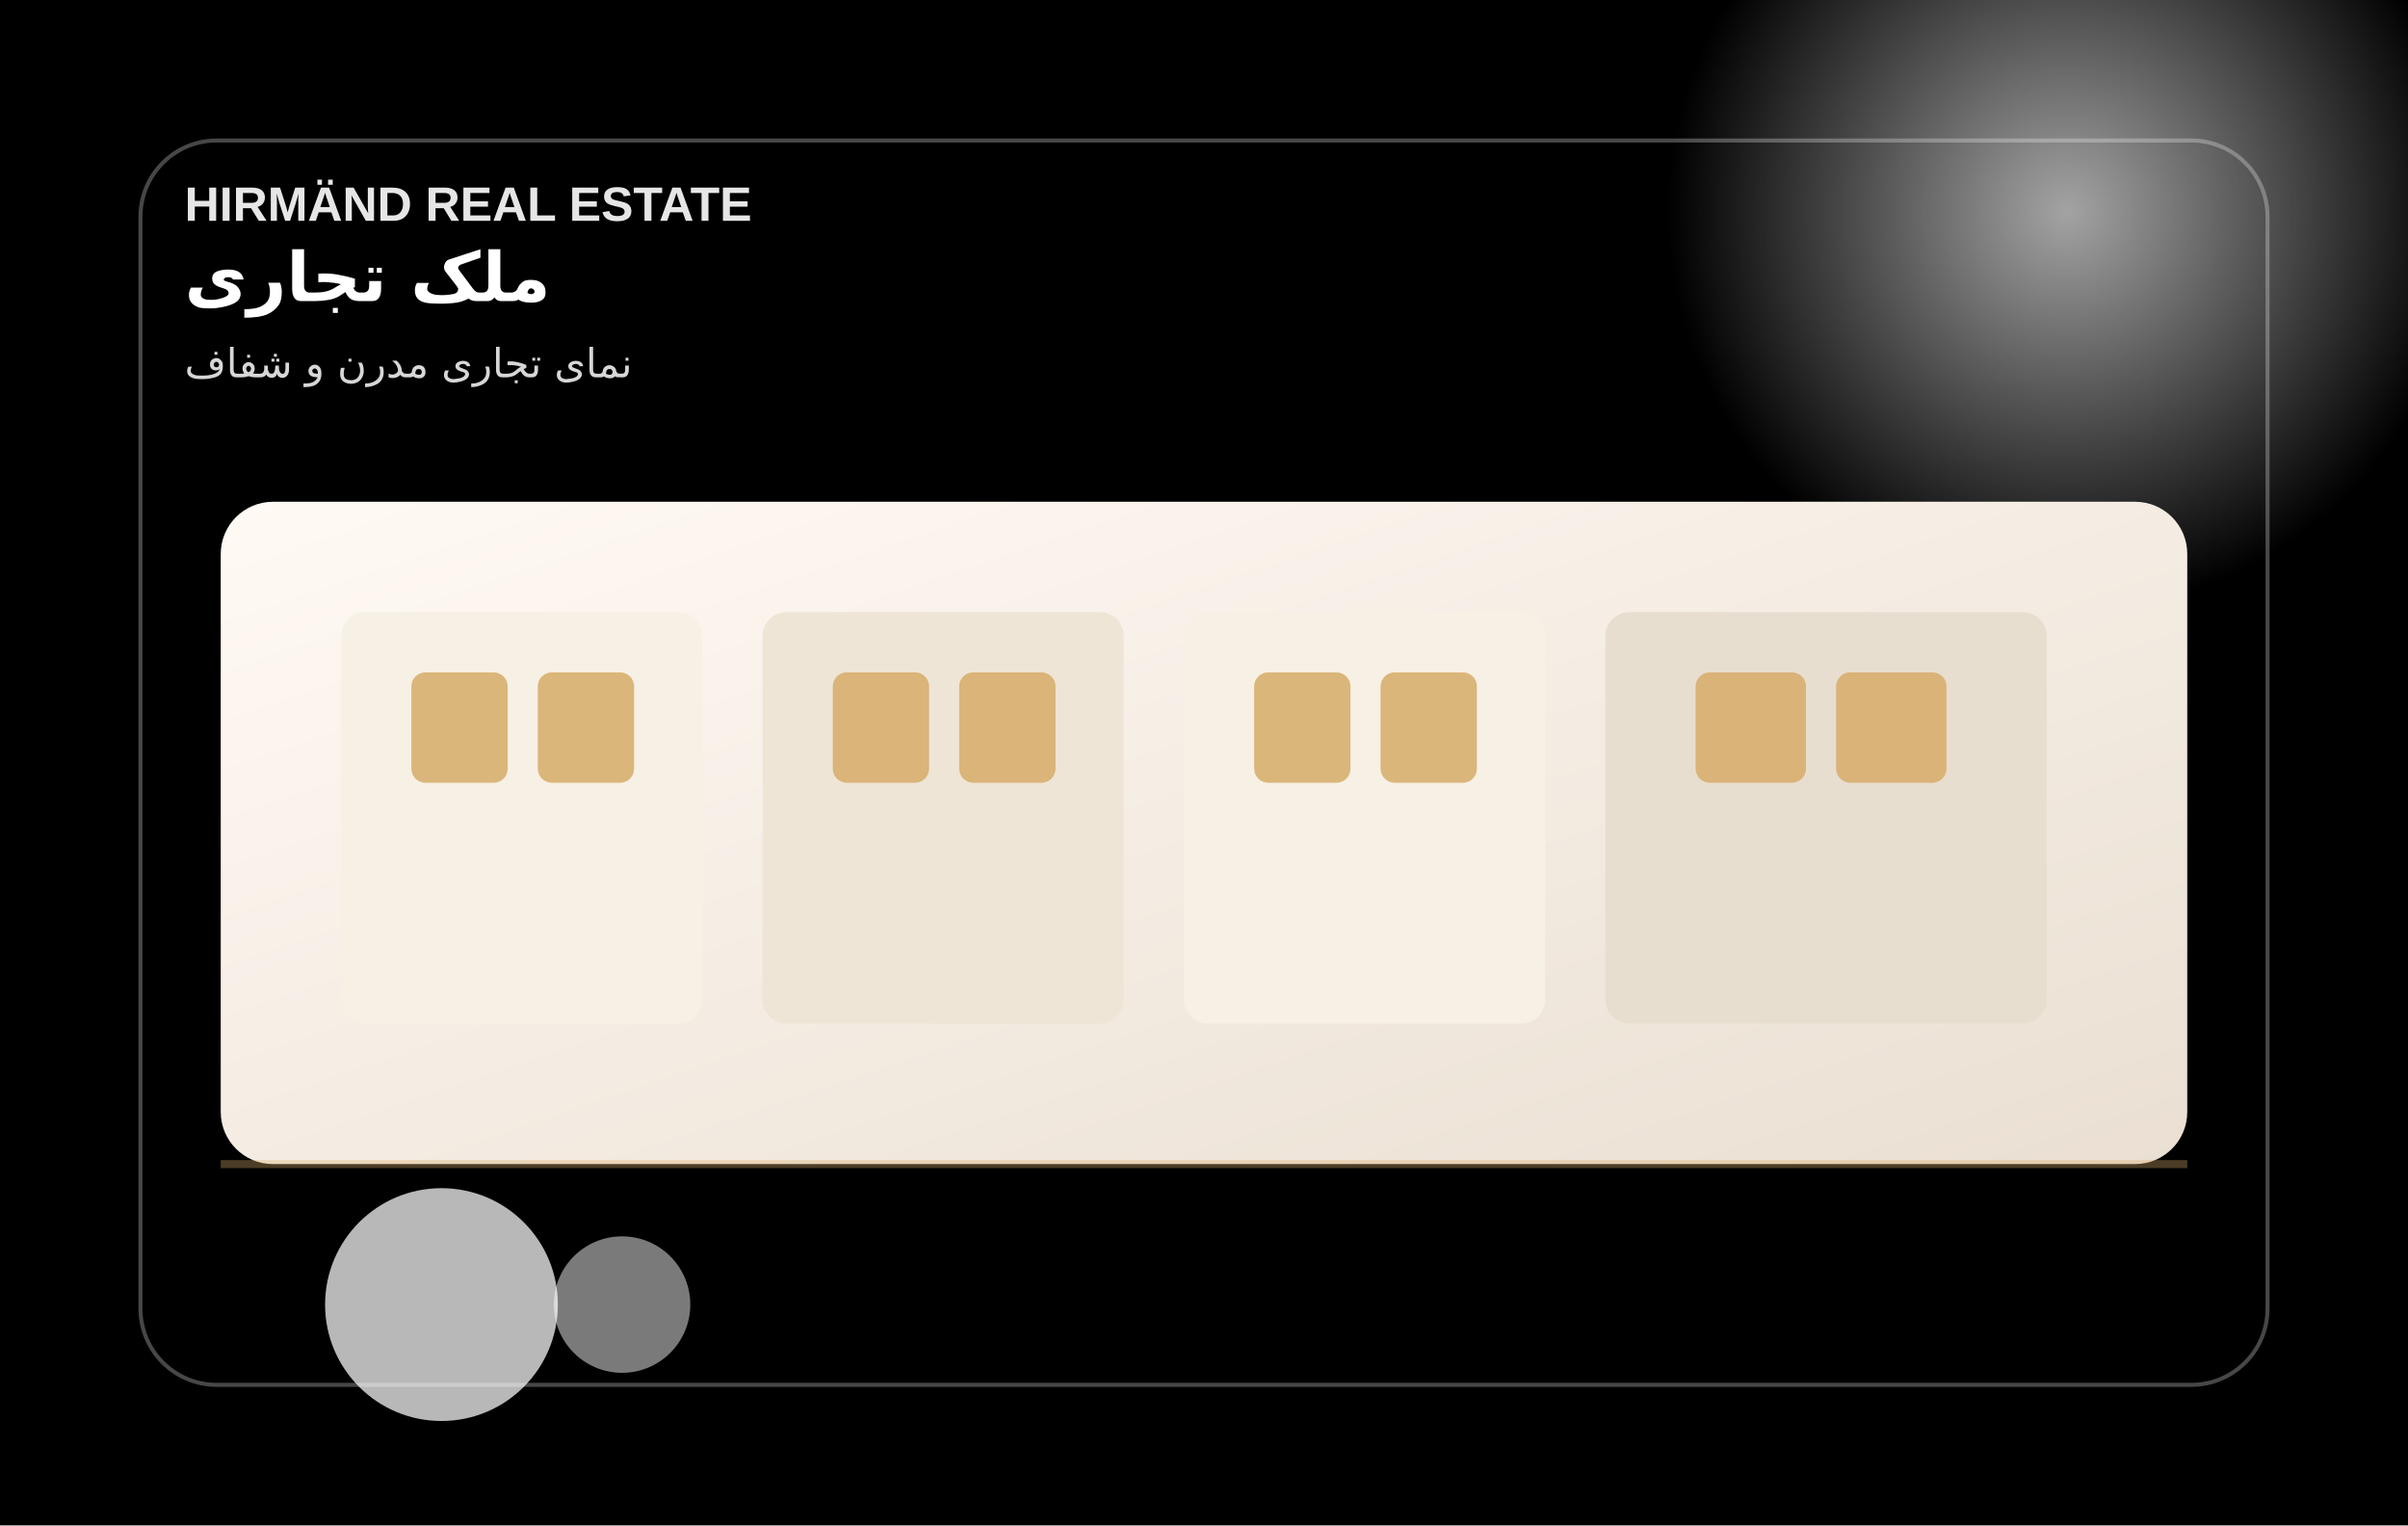
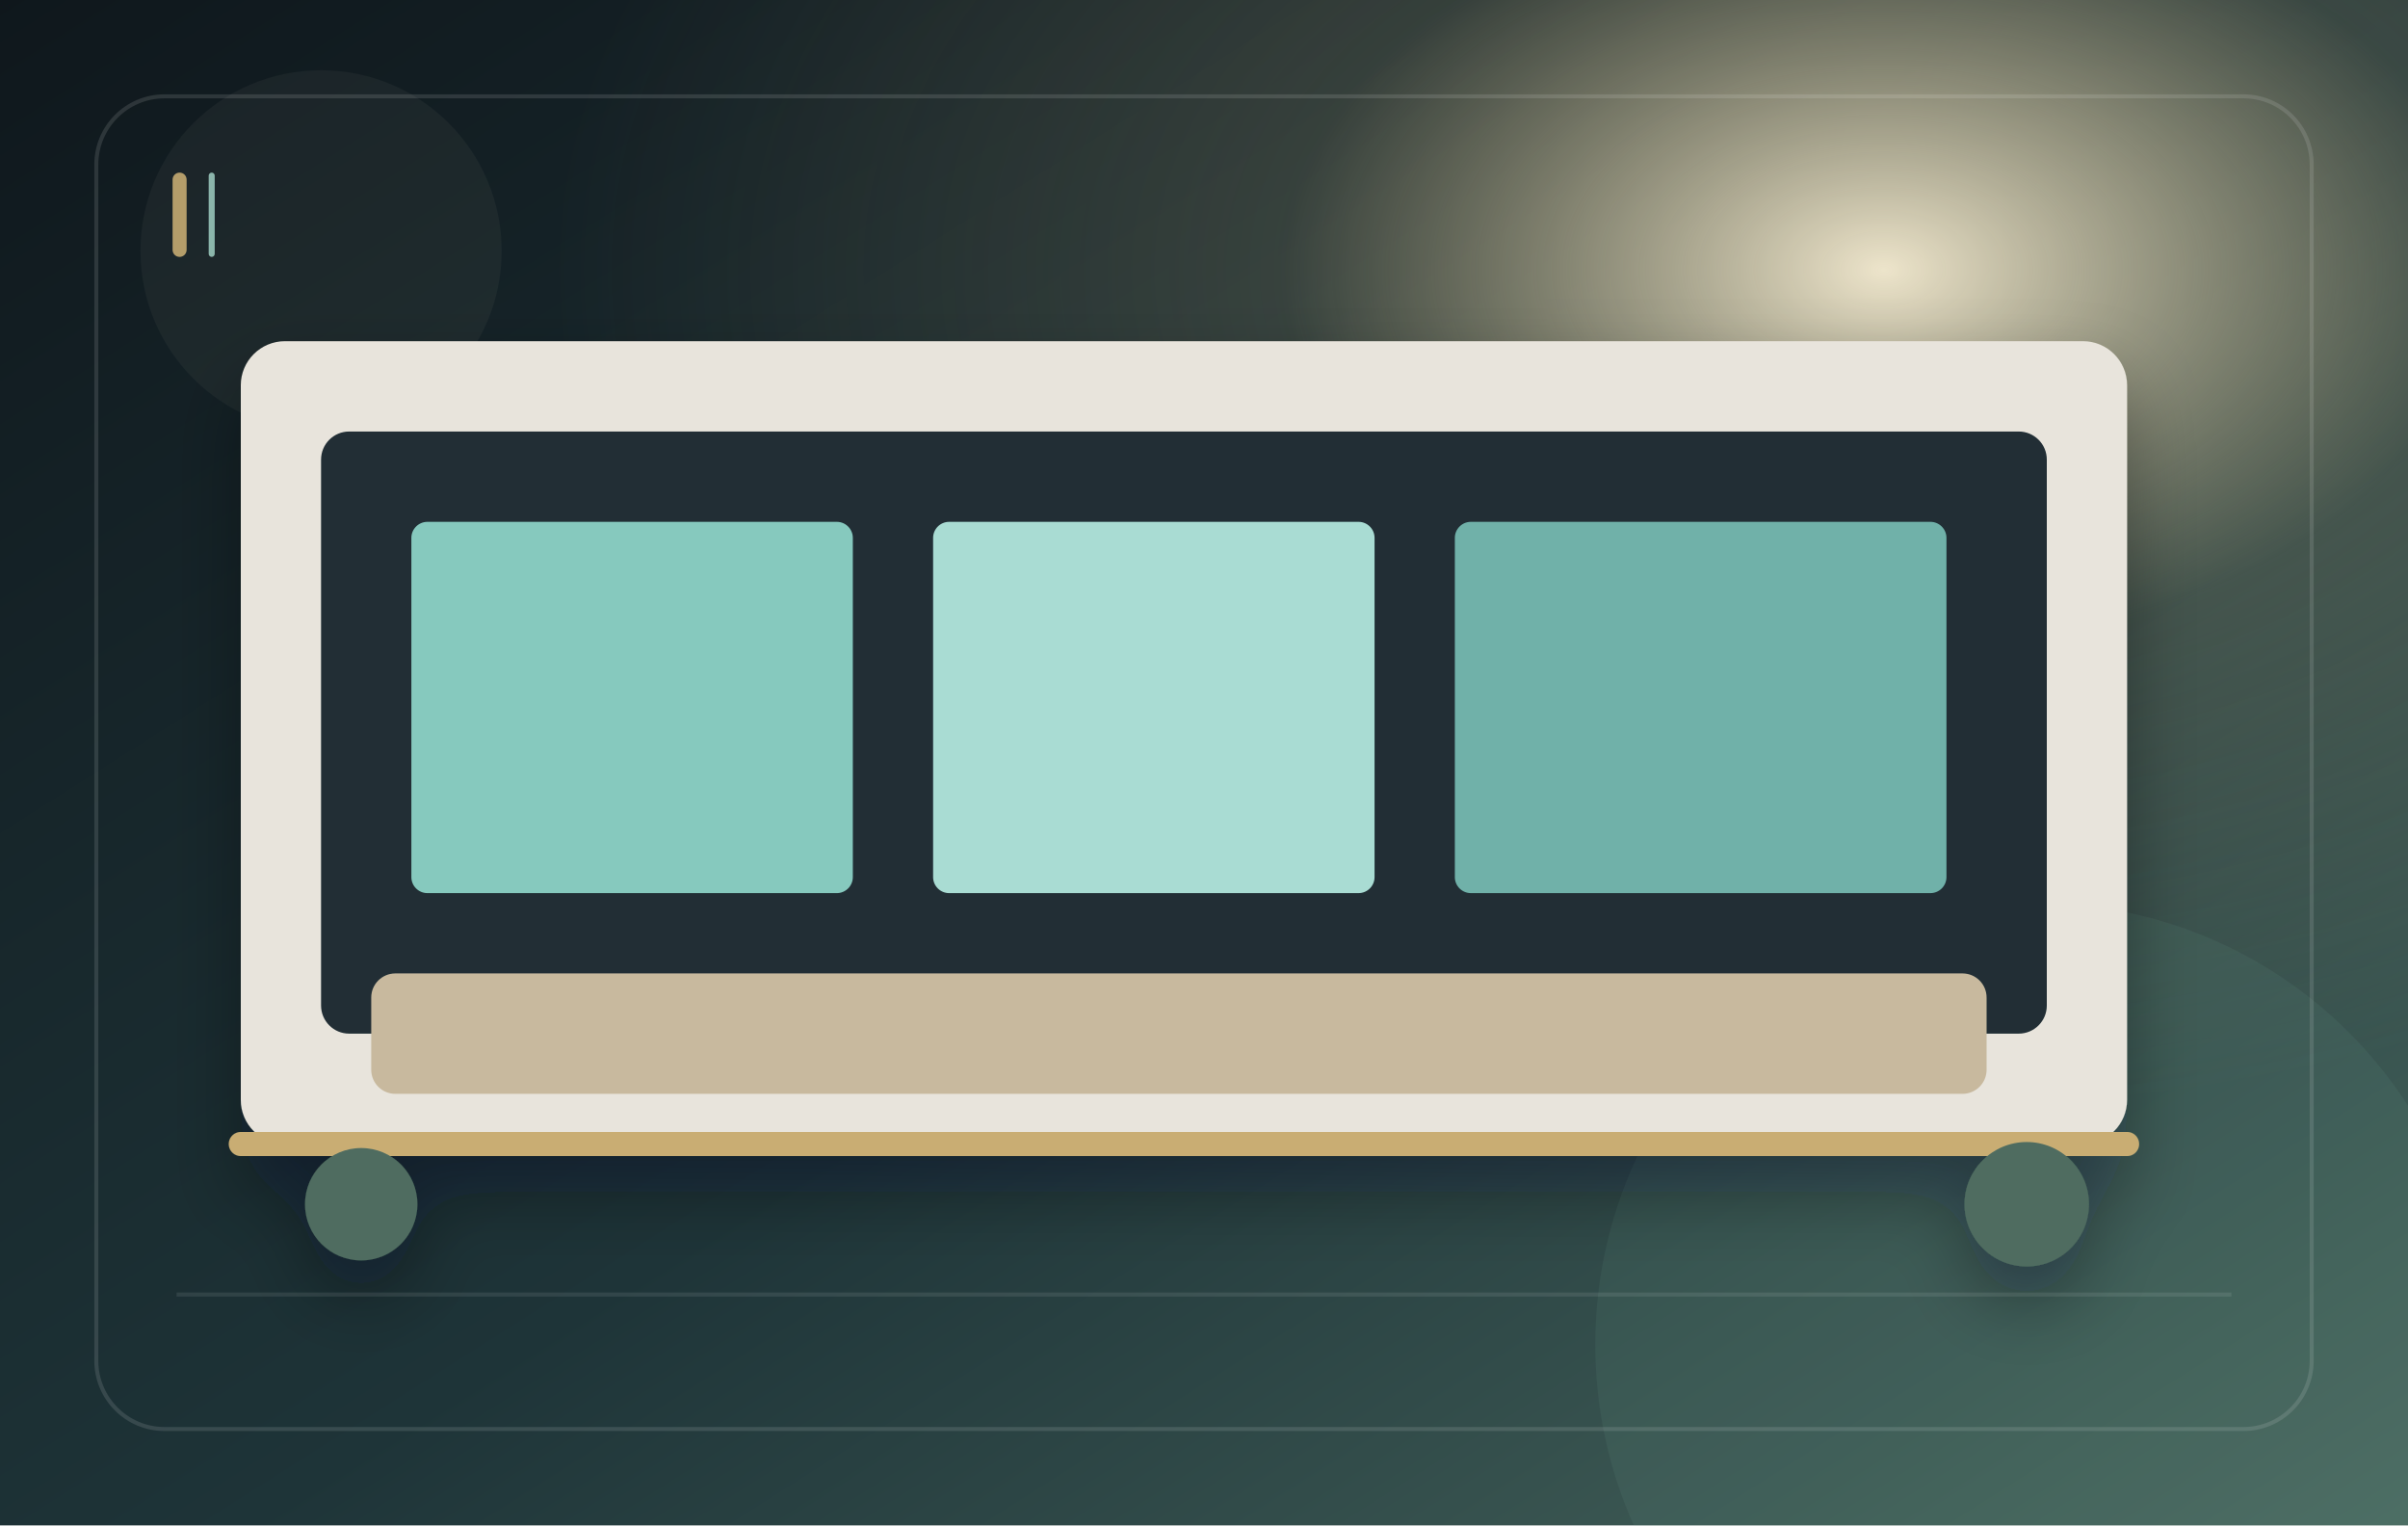
<svg xmlns="http://www.w3.org/2000/svg" viewBox="0 0 1200 760" role="img" aria-labelledby="title desc">
  <defs>
    <linearGradient id="bg" x1="0" y1="0" x2="1" y2="1">
-       <stop stop-color="745e52" />
-       <stop offset="1" stop-color="46372f" />
+       <stop stop-color="#0f171c" />
+       <stop offset=".55" stop-color="#1e3438" />
+       <stop offset="1" stop-color="#49685f" />
    </linearGradient>
-     <linearGradient id="panel" x1="0" y1="0" x2="1" y2="1">
-       <stop stop-color="#fffaf4" />
-       <stop offset="1" stop-color="#eadfd2" />
+     <radialGradient id="sun" cx=".78" cy=".18" r=".55">
+       <stop stop-color="#fff4d8" stop-opacity=".92" />
+       <stop offset=".45" stop-color="#d8c18d" stop-opacity=".16" />
+       <stop offset="1" stop-color="#d8c18d" stop-opacity="0" />
+     </radialGradient>
+     <linearGradient id="ground" x1="0" y1="0" x2="0" y2="1">
+       <stop stop-color="#fff" stop-opacity=".09" />
+       <stop offset="1" stop-color="#000" stop-opacity=".16" />
    </linearGradient>
-     <radialGradient id="glow">
-       <stop stop-color="#fff" stop-opacity=".8" />
-       <stop offset="1" stop-color="#fff" stop-opacity="0" />
-     </radialGradient>
+     <filter id="shadow" x="-20%" y="-20%" width="140%" height="140%">
+       <feDropShadow dx="0" dy="18" stdDeviation="18" flood-color="#071014" flood-opacity=".35" />
+     </filter>
  </defs>
  <rect width="1200" height="760" fill="url(#bg)" />
-   <circle cx="1030" cy="105" r="200" fill="url(#glow)" opacity=".8" />
-   <rect x="110" y="250" width="980" height="330" rx="26" fill="url(#panel)" />
-   <rect x="170" y="305" width="180" height="205" rx="12" fill="#f7f0e5" />
-   <rect x="380" y="305" width="180" height="205" rx="12" fill="#eee5d6" />
-   <rect x="590" y="305" width="180" height="205" rx="12" fill="#f7f0e5" />
-   <rect x="800" y="305" width="220" height="205" rx="12" fill="#e8ded0" />
-   <g fill="#d7ad69" opacity=".86">
-     <rect x="205" y="335" width="48" height="55" rx="7" />
-     <rect x="268" y="335" width="48" height="55" rx="7" />
-     <rect x="415" y="335" width="48" height="55" rx="7" />
-     <rect x="478" y="335" width="48" height="55" rx="7" />
-     <rect x="625" y="335" width="48" height="55" rx="7" />
-     <rect x="688" y="335" width="48" height="55" rx="7" />
-     <rect x="845" y="335" width="55" height="55" rx="7" />
-     <rect x="915" y="335" width="55" height="55" rx="7" />
+   <rect width="1200" height="760" fill="url(#sun)" />
+   <circle cx="160" cy="125" r="90" fill="#f5ecd7" opacity=".045" />
+   <circle cx="1015" cy="670" r="220" fill="#84b9a8" opacity=".08" />
+   <g filter="url(#shadow)">
+     <rect x="120" y="170" width="940" height="400" rx="22" fill="#e8e4dc" />
+     <rect x="160" y="215" width="860" height="300" rx="14" fill="#202e35" />
+     <rect x="205" y="260" width="220" height="185" rx="8" fill="#86c9be" />
+     <rect x="465" y="260" width="220" height="185" rx="8" fill="#a9dcd3" />
+     <rect x="725" y="260" width="245" height="185" rx="8" fill="#6fb1a9" />
+     <path d="M120 570h940" stroke="#c9ad73" stroke-width="12" stroke-linecap="round" />
+     <rect x="185" y="485" width="805" height="60" rx="12" fill="#c8b99e" />
+     <g fill="#4f6c61">
+       <circle cx="180" cy="600" r="28" />
+       <circle cx="1010" cy="600" r="31" />
+     </g>
  </g>
-   <path d="M110 580H1090" stroke="#d7ad69" stroke-width="4" opacity=".35" />
-   <circle cx="220" cy="650" r="58" fill="#ffffff" opacity=".72" />
-   <circle cx="310" cy="650" r="34" fill="#ffffff" opacity=".48" />
-   <rect x="70" y="70" width="1060" height="620" rx="38" fill="none" stroke="#fff" stroke-opacity=".28" stroke-width="2" />
-   <text x="92" y="110" font-family="Arial, sans-serif" font-size="24" font-weight="700" fill="#fff" opacity=".9">HIRMÄND REAL ESTATE</text>
-   <text x="92" y="150" font-family="Arial, sans-serif" font-size="34" font-weight="700" fill="#fff">ملک تجاری</text>
-   <text x="92" y="188" font-family="Arial, sans-serif" font-size="20" fill="#fff" opacity=".84">نمای تجاری مدرن و شفاف</text>
+   <rect x="48" y="48" width="1104" height="664" rx="34" fill="none" stroke="#fff" stroke-opacity=".12" stroke-width="2" />
+   <path d="M88 645H1112" stroke="#fff" stroke-opacity=".09" stroke-width="2" />
+   <g opacity=".88">
+     <rect x="86" y="86" width="7" height="42" rx="3.5" fill="#c9ad73" />
+     <rect x="104" y="86" width="3" height="42" rx="1.5" fill="#9ac9bc" />
+   </g>
</svg>
